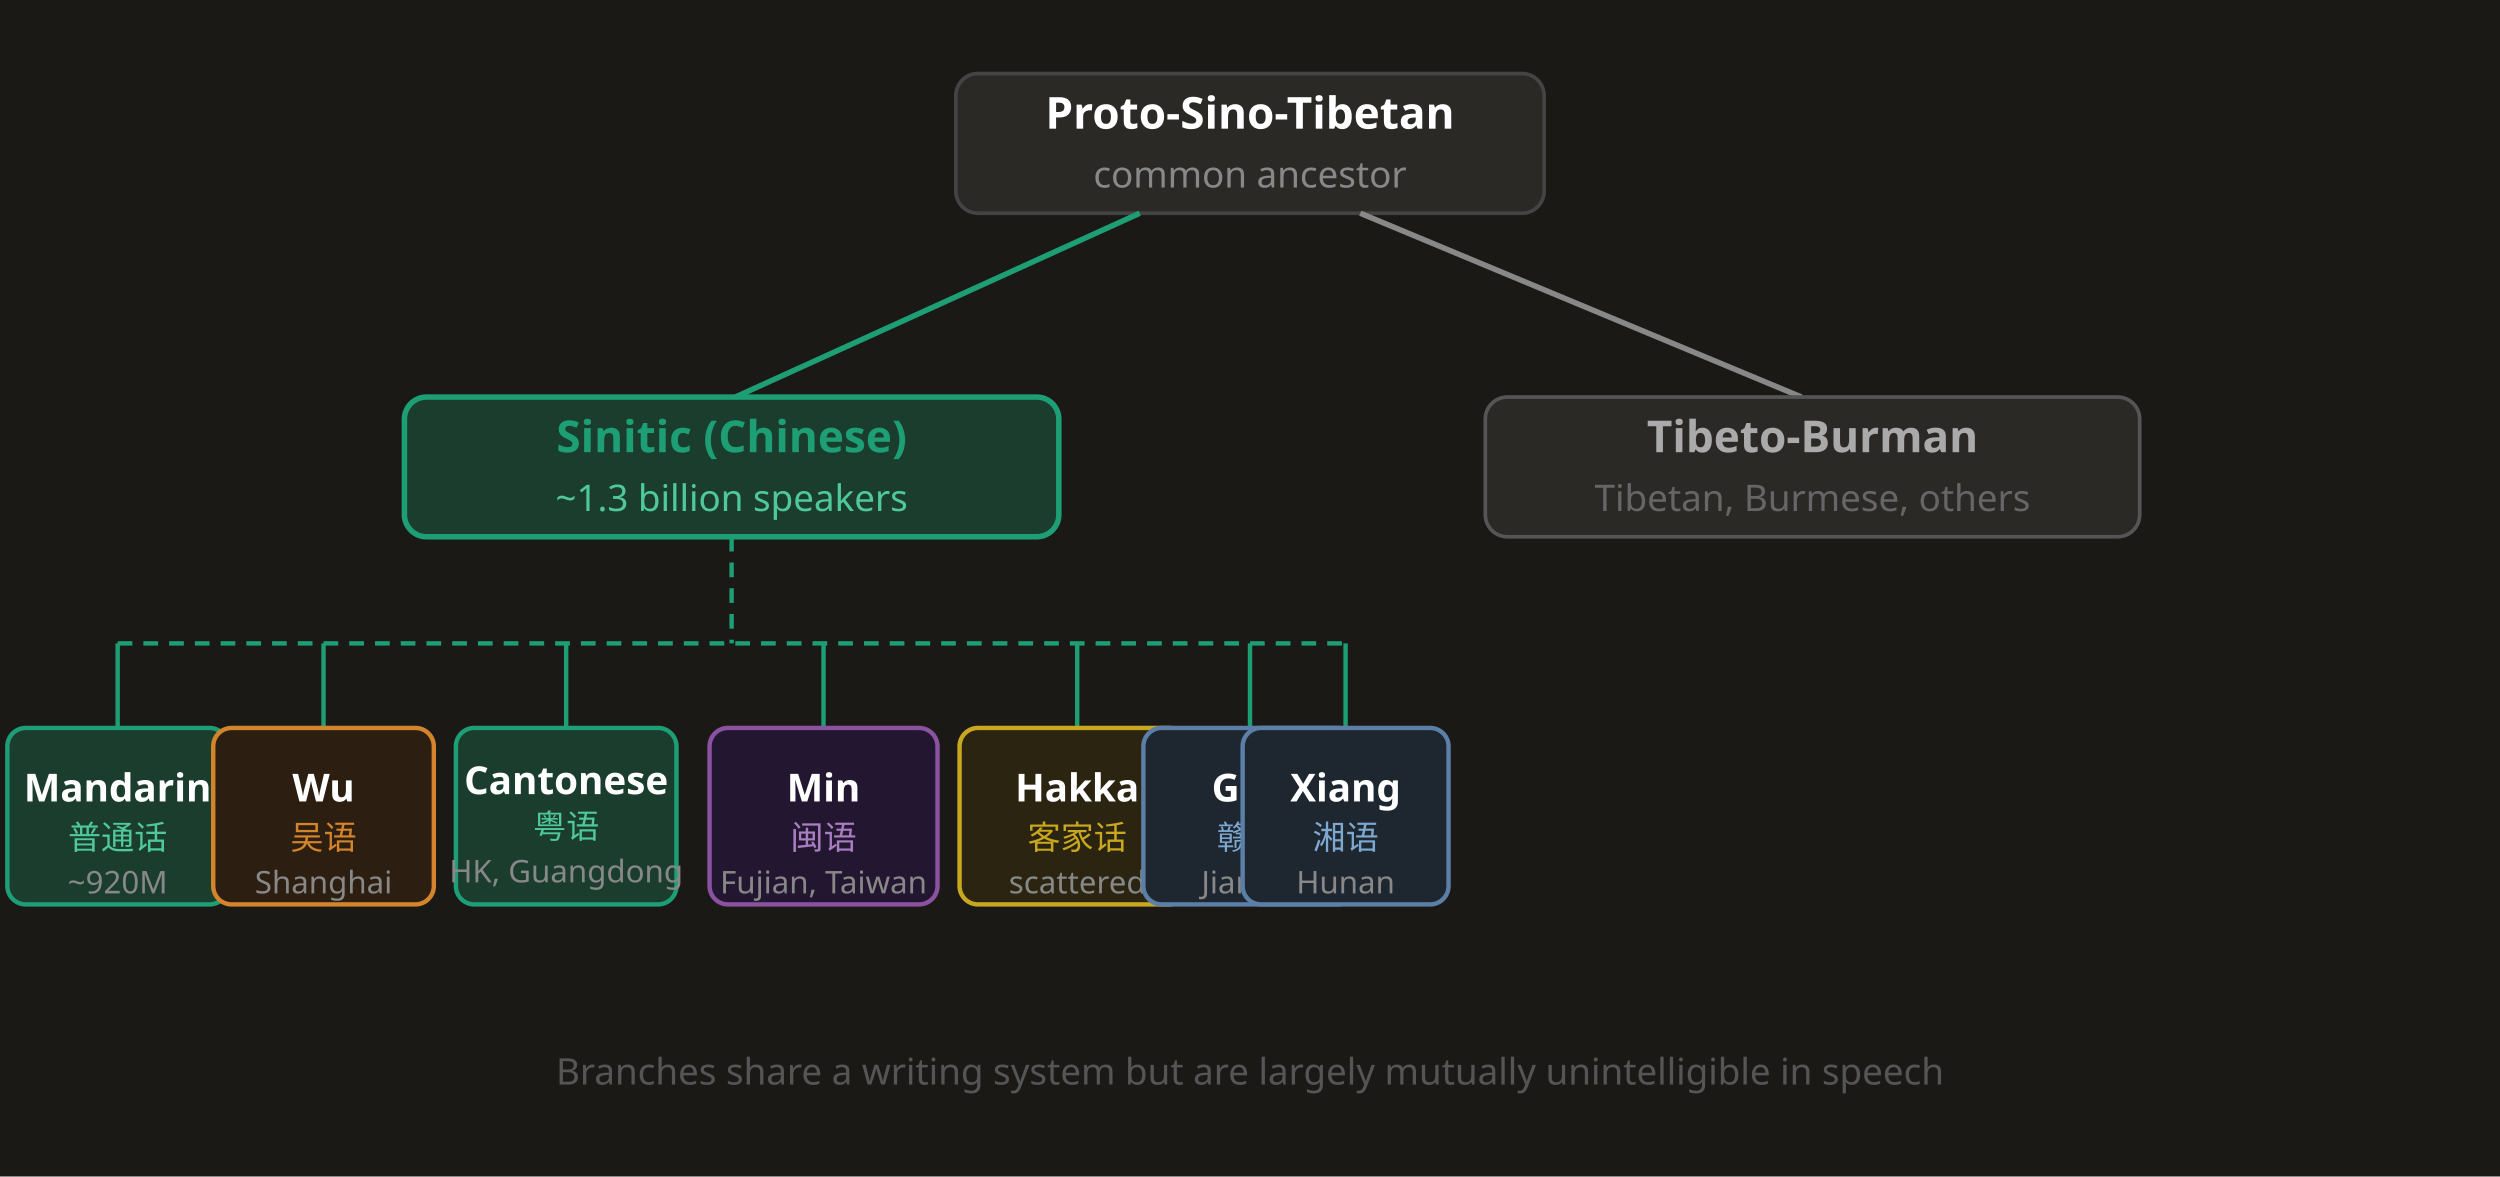
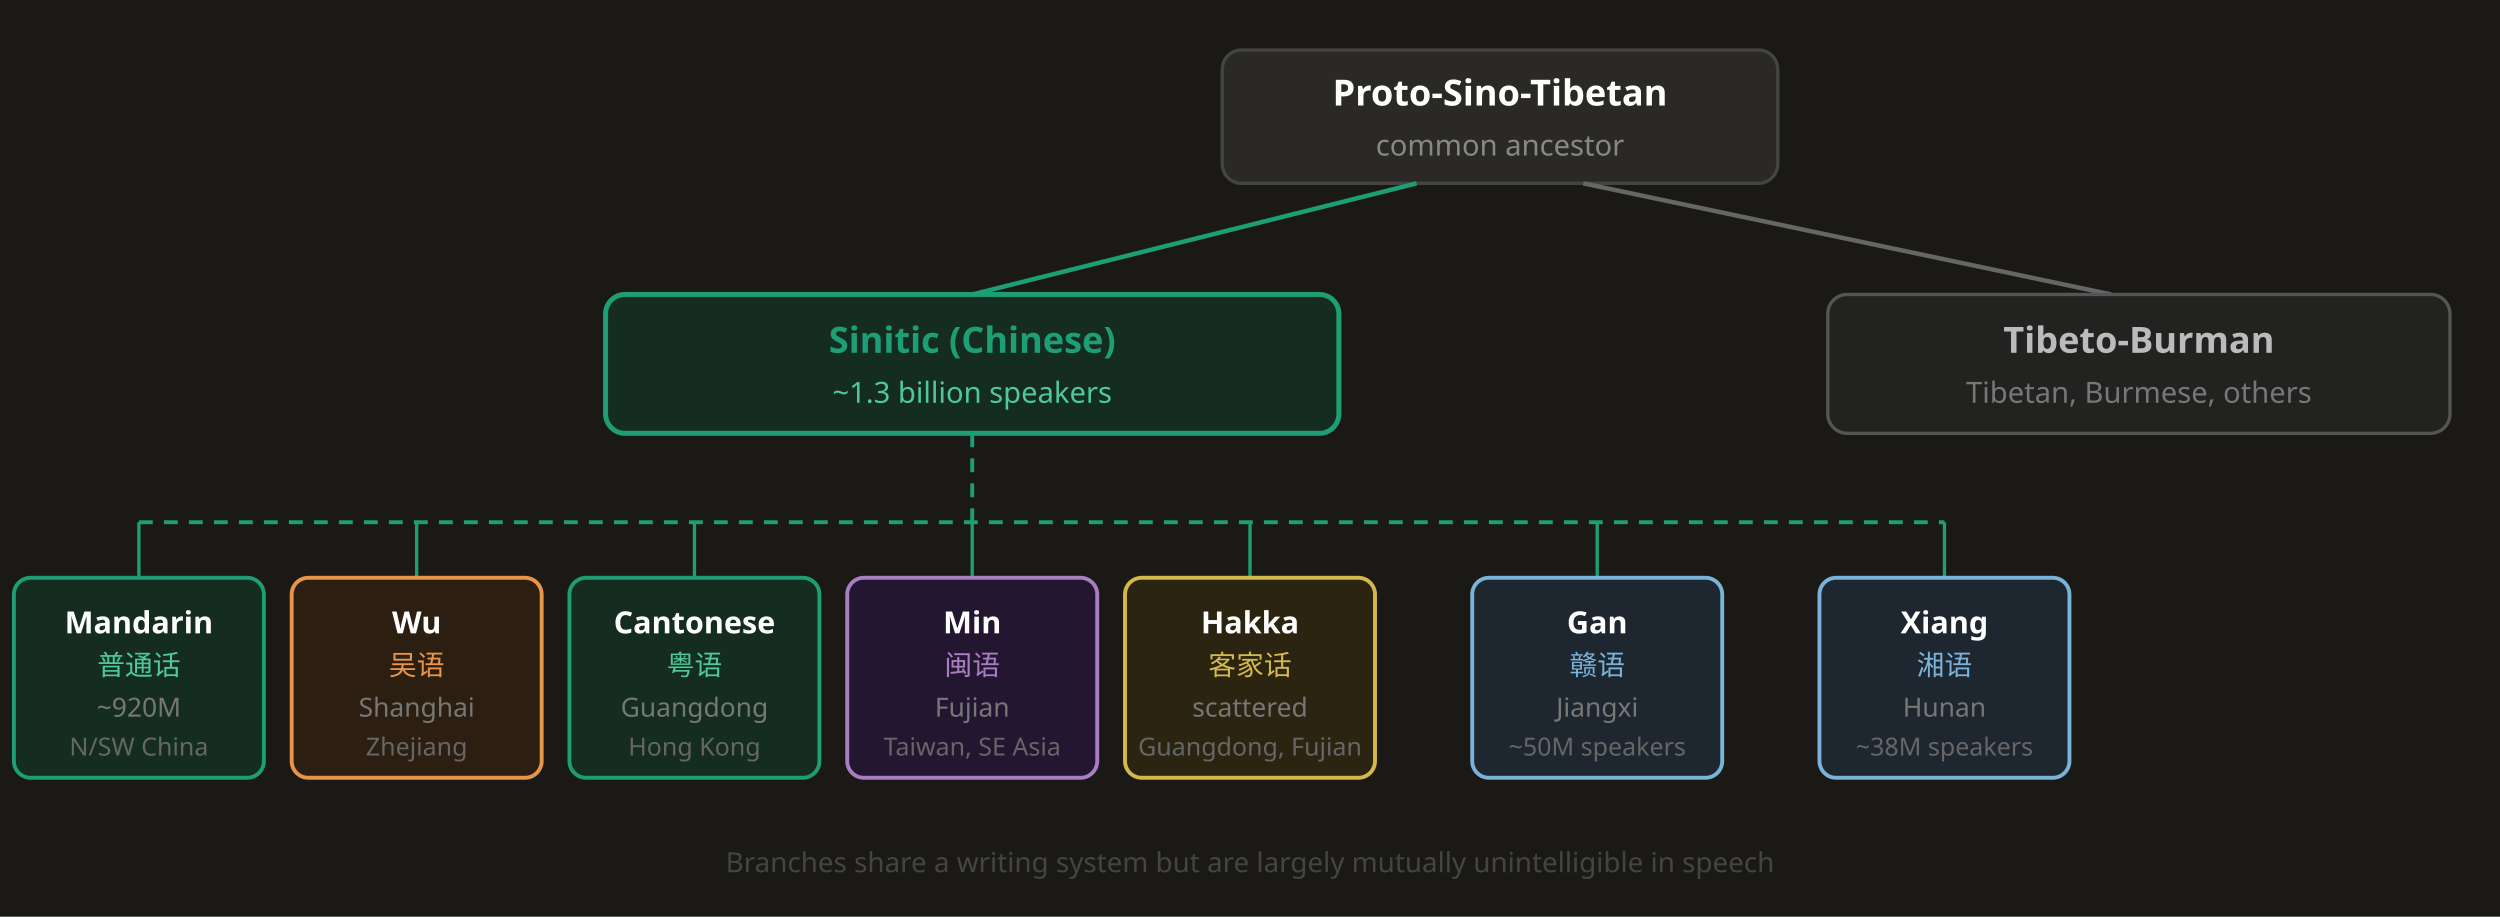
- <svg xmlns="http://www.w3.org/2000/svg" viewBox="0 0 680 320" width="680" height="320">
-   <rect width="680" height="320" fill="#1a1916" />
-   <rect x="260" y="20" width="160" height="38" rx="6" fill="#2a2926" stroke="#444" stroke-width="1" />
-   <text x="340" y="35" fill="#fff" font-size="12" font-weight="600" font-family="system-ui,sans-serif" text-anchor="middle">Proto-Sino-Tibetan</text>
-   <text x="340" y="51" fill="#888" font-size="10" font-family="system-ui,sans-serif" text-anchor="middle">common ancestor</text>
-   <line x1="310" y1="58" x2="200" y2="108" stroke="#1D9E75" stroke-width="1.5" />
-   <line x1="370" y1="58" x2="490" y2="108" stroke="#888" stroke-width="1.5" />
-   <rect x="110" y="108" width="178" height="38" rx="6" fill="#1a3d2e" stroke="#1D9E75" stroke-width="1.5" />
-   <text x="199" y="123" fill="#1D9E75" font-size="12" font-weight="600" font-family="system-ui,sans-serif" text-anchor="middle">Sinitic (Chinese)</text>
-   <text x="199" y="139" fill="#4fc89a" font-size="10" font-family="system-ui,sans-serif" text-anchor="middle">~1.3 billion speakers</text>
-   <rect x="404" y="108" width="178" height="38" rx="6" fill="#2a2926" stroke="#555" stroke-width="1" />
-   <text x="493" y="123" fill="#aaa" font-size="12" font-weight="600" font-family="system-ui,sans-serif" text-anchor="middle">Tibeto-Burman</text>
-   <text x="493" y="139" fill="#666" font-size="10" font-family="system-ui,sans-serif" text-anchor="middle">Tibetan, Burmese, others</text>
-   <line x1="199" y1="146" x2="199" y2="175" stroke="#1D9E75" stroke-width="1.2" stroke-dasharray="4,3" />
-   <line x1="32" y1="175" x2="366" y2="175" stroke="#1D9E75" stroke-width="1.2" stroke-dasharray="4,3" />
-   <line x1="32" y1="175" x2="32" y2="198" stroke="#1D9E75" stroke-width="1.2" />
-   <line x1="88" y1="175" x2="88" y2="198" stroke="#1D9E75" stroke-width="1.2" />
-   <line x1="154" y1="175" x2="154" y2="198" stroke="#1D9E75" stroke-width="1.2" />
-   <line x1="224" y1="175" x2="224" y2="198" stroke="#1D9E75" stroke-width="1.2" />
-   <line x1="293" y1="175" x2="293" y2="198" stroke="#1D9E75" stroke-width="1.2" />
-   <line x1="340" y1="175" x2="340" y2="198" stroke="#1D9E75" stroke-width="1.2" />
-   <line x1="366" y1="175" x2="366" y2="198" stroke="#1D9E75" stroke-width="1.2" />
-   <rect x="2" y="198" width="60" height="48" rx="5" fill="#1a3d2e" stroke="#1D9E75" stroke-width="1.2" />
-   <text x="32" y="218" fill="#fff" font-size="10.5" font-weight="600" font-family="system-ui,sans-serif" text-anchor="middle">Mandarin</text>
-   <text x="32" y="231" fill="#4fc89a" font-size="9" font-family="system-ui,sans-serif" text-anchor="middle">普通话</text>
-   <text x="32" y="243" fill="#888" font-size="8.5" font-family="system-ui,sans-serif" text-anchor="middle">~920M</text>
-   <rect x="58" y="198" width="60" height="48" rx="5" fill="#2c1e10" stroke="#d4842a" stroke-width="1.2" />
-   <text x="88" y="218" fill="#fff" font-size="10.5" font-weight="600" font-family="system-ui,sans-serif" text-anchor="middle">Wu</text>
-   <text x="88" y="231" fill="#d4842a" font-size="9" font-family="system-ui,sans-serif" text-anchor="middle">吴语</text>
-   <text x="88" y="243" fill="#888" font-size="8.5" font-family="system-ui,sans-serif" text-anchor="middle">Shanghai</text>
-   <rect x="124" y="198" width="60" height="48" rx="5" fill="#1a3d2e" stroke="#1D9E75" stroke-width="1.2" />
-   <text x="154" y="216" fill="#fff" font-size="10.5" font-weight="600" font-family="system-ui,sans-serif" text-anchor="middle">Cantonese</text>
-   <text x="154" y="228" fill="#4fc89a" font-size="9" font-family="system-ui,sans-serif" text-anchor="middle">粤语</text>
-   <text x="154" y="240" fill="#888" font-size="8.5" font-family="system-ui,sans-serif" text-anchor="middle">HK, Guangdong</text>
-   <rect x="193" y="198" width="62" height="48" rx="5" fill="#231630" stroke="#8a52a0" stroke-width="1.2" />
-   <text x="224" y="218" fill="#fff" font-size="10.5" font-weight="600" font-family="system-ui,sans-serif" text-anchor="middle">Min</text>
-   <text x="224" y="231" fill="#a87ec0" font-size="9" font-family="system-ui,sans-serif" text-anchor="middle">闽语</text>
-   <text x="224" y="243" fill="#888" font-size="8.5" font-family="system-ui,sans-serif" text-anchor="middle">Fujian, Taiwan</text>
-   <rect x="261" y="198" width="62" height="48" rx="5" fill="#2a2410" stroke="#c9a820" stroke-width="1.2" />
-   <text x="293" y="218" fill="#fff" font-size="10.5" font-weight="600" font-family="system-ui,sans-serif" text-anchor="middle">Hakka</text>
-   <text x="293" y="231" fill="#c9a820" font-size="9" font-family="system-ui,sans-serif" text-anchor="middle">客家话</text>
-   <text x="293" y="243" fill="#888" font-size="8.5" font-family="system-ui,sans-serif" text-anchor="middle">scattered</text>
-   <rect x="311" y="198" width="58" height="48" rx="5" fill="#1e2630" stroke="#5b7fa6" stroke-width="1.2" />
-   <text x="340" y="218" fill="#fff" font-size="10.5" font-weight="600" font-family="system-ui,sans-serif" text-anchor="middle">Gan</text>
-   <text x="340" y="231" fill="#7da8d0" font-size="9" font-family="system-ui,sans-serif" text-anchor="middle">赣语</text>
-   <text x="340" y="243" fill="#888" font-size="8.5" font-family="system-ui,sans-serif" text-anchor="middle">Jiangxi</text>
-   <rect x="338" y="198" width="56" height="48" rx="5" fill="#1e2630" stroke="#5b7fa6" stroke-width="1.2" />
-   <text x="366" y="218" fill="#fff" font-size="10.5" font-weight="600" font-family="system-ui,sans-serif" text-anchor="middle">Xiang</text>
-   <text x="366" y="231" fill="#7da8d0" font-size="9" font-family="system-ui,sans-serif" text-anchor="middle">湘语</text>
-   <text x="366" y="243" fill="#888" font-size="8.5" font-family="system-ui,sans-serif" text-anchor="middle">Hunan</text>
-   <text x="340" y="295" fill="#555" font-size="10" font-family="system-ui,sans-serif" text-anchor="middle">Branches share a writing system but are largely mutually unintelligible in speech</text>
+ <svg xmlns="http://www.w3.org/2000/svg" viewBox="0 0 900 330" width="900" height="330">
+   <rect width="900" height="330" fill="#1a1916" />
+   <rect x="440" y="18" width="200" height="48" rx="7" fill="#2a2926" stroke="#444" stroke-width="1.2" />
+   <text x="540" y="38" fill="#fff" font-size="13" font-weight="700" font-family="system-ui,sans-serif" text-anchor="middle">Proto-Sino-Tibetan</text>
+   <text x="540" y="56" fill="#888" font-size="10.5" font-family="system-ui,sans-serif" text-anchor="middle">common ancestor</text>
+   <line x1="510" y1="66" x2="350" y2="106" stroke="#1D9E75" stroke-width="1.6" />
+   <line x1="570" y1="66" x2="760" y2="106" stroke="#666" stroke-width="1.6" />
+   <rect x="218" y="106" width="264" height="50" rx="7" fill="#142d20" stroke="#1D9E75" stroke-width="1.8" />
+   <text x="350" y="127" fill="#1D9E75" font-size="13" font-weight="700" font-family="system-ui,sans-serif" text-anchor="middle">Sinitic (Chinese)</text>
+   <text x="350" y="145" fill="#4fc89a" font-size="10.5" font-family="system-ui,sans-serif" text-anchor="middle">~1.3 billion speakers</text>
+   <rect x="658" y="106" width="224" height="50" rx="7" fill="#222220" stroke="#555" stroke-width="1.2" />
+   <text x="770" y="127" fill="#bbb" font-size="13" font-weight="700" font-family="system-ui,sans-serif" text-anchor="middle">Tibeto-Burman</text>
+   <text x="770" y="145" fill="#777" font-size="10.5" font-family="system-ui,sans-serif" text-anchor="middle">Tibetan, Burmese, others</text>
+   <line x1="350" y1="156" x2="350" y2="188" stroke="#1D9E75" stroke-width="1.4" stroke-dasharray="5,4" />
+   <line x1="50" y1="188" x2="700" y2="188" stroke="#1D9E75" stroke-width="1.4" stroke-dasharray="5,4" />
+   <line x1="50" y1="188" x2="50" y2="208" stroke="#1D9E75" stroke-width="1.2" />
+   <line x1="150" y1="188" x2="150" y2="208" stroke="#1D9E75" stroke-width="1.2" />
+   <line x1="250" y1="188" x2="250" y2="208" stroke="#1D9E75" stroke-width="1.2" />
+   <line x1="350" y1="188" x2="350" y2="208" stroke="#1D9E75" stroke-width="1.2" />
+   <line x1="450" y1="188" x2="450" y2="208" stroke="#1D9E75" stroke-width="1.2" />
+   <line x1="575" y1="188" x2="575" y2="208" stroke="#1D9E75" stroke-width="1.2" />
+   <line x1="700" y1="188" x2="700" y2="208" stroke="#1D9E75" stroke-width="1.2" />
+   <rect x="5" y="208" width="90" height="72" rx="6" fill="#142d20" stroke="#1D9E75" stroke-width="1.4" />
+   <text x="50" y="228" fill="#fff" font-size="11" font-weight="700" font-family="system-ui,sans-serif" text-anchor="middle">Mandarin</text>
+   <text x="50" y="243" fill="#4fc89a" font-size="10" font-family="system-ui,sans-serif" text-anchor="middle">普通话</text>
+   <text x="50" y="258" fill="#777" font-size="9.5" font-family="system-ui,sans-serif" text-anchor="middle">~920M</text>
+   <text x="50" y="272" fill="#666" font-size="9" font-family="system-ui,sans-serif" text-anchor="middle">N/SW China</text>
+   <rect x="105" y="208" width="90" height="72" rx="6" fill="#2c1e10" stroke="#e8954a" stroke-width="1.4" />
+   <text x="150" y="228" fill="#fff" font-size="11" font-weight="700" font-family="system-ui,sans-serif" text-anchor="middle">Wu</text>
+   <text x="150" y="243" fill="#e8954a" font-size="10" font-family="system-ui,sans-serif" text-anchor="middle">吴语</text>
+   <text x="150" y="258" fill="#777" font-size="9.5" font-family="system-ui,sans-serif" text-anchor="middle">Shanghai</text>
+   <text x="150" y="272" fill="#666" font-size="9" font-family="system-ui,sans-serif" text-anchor="middle">Zhejiang</text>
+   <rect x="205" y="208" width="90" height="72" rx="6" fill="#142d20" stroke="#1D9E75" stroke-width="1.4" />
+   <text x="250" y="228" fill="#fff" font-size="11" font-weight="700" font-family="system-ui,sans-serif" text-anchor="middle">Cantonese</text>
+   <text x="250" y="243" fill="#4fc89a" font-size="10" font-family="system-ui,sans-serif" text-anchor="middle">粤语</text>
+   <text x="250" y="258" fill="#777" font-size="9.5" font-family="system-ui,sans-serif" text-anchor="middle">Guangdong</text>
+   <text x="250" y="272" fill="#666" font-size="9" font-family="system-ui,sans-serif" text-anchor="middle">Hong Kong</text>
+   <rect x="305" y="208" width="90" height="72" rx="6" fill="#231630" stroke="#a87ec0" stroke-width="1.4" />
+   <text x="350" y="228" fill="#fff" font-size="11" font-weight="700" font-family="system-ui,sans-serif" text-anchor="middle">Min</text>
+   <text x="350" y="243" fill="#a87ec0" font-size="10" font-family="system-ui,sans-serif" text-anchor="middle">闽语</text>
+   <text x="350" y="258" fill="#777" font-size="9.5" font-family="system-ui,sans-serif" text-anchor="middle">Fujian</text>
+   <text x="350" y="272" fill="#666" font-size="9" font-family="system-ui,sans-serif" text-anchor="middle">Taiwan, SE Asia</text>
+   <rect x="405" y="208" width="90" height="72" rx="6" fill="#2a2410" stroke="#d4b84a" stroke-width="1.4" />
+   <text x="450" y="228" fill="#fff" font-size="11" font-weight="700" font-family="system-ui,sans-serif" text-anchor="middle">Hakka</text>
+   <text x="450" y="243" fill="#d4b84a" font-size="10" font-family="system-ui,sans-serif" text-anchor="middle">客家话</text>
+   <text x="450" y="258" fill="#777" font-size="9.5" font-family="system-ui,sans-serif" text-anchor="middle">scattered</text>
+   <text x="450" y="272" fill="#666" font-size="9" font-family="system-ui,sans-serif" text-anchor="middle">Guangdong, Fujian</text>
+   <rect x="530" y="208" width="90" height="72" rx="6" fill="#1e2630" stroke="#7ab2d8" stroke-width="1.4" />
+   <text x="575" y="228" fill="#fff" font-size="11" font-weight="700" font-family="system-ui,sans-serif" text-anchor="middle">Gan</text>
+   <text x="575" y="243" fill="#7ab2d8" font-size="10" font-family="system-ui,sans-serif" text-anchor="middle">赣语</text>
+   <text x="575" y="258" fill="#777" font-size="9.5" font-family="system-ui,sans-serif" text-anchor="middle">Jiangxi</text>
+   <text x="575" y="272" fill="#666" font-size="9" font-family="system-ui,sans-serif" text-anchor="middle">~50M speakers</text>
+   <rect x="655" y="208" width="90" height="72" rx="6" fill="#1e2630" stroke="#7ab2d8" stroke-width="1.4" />
+   <text x="700" y="228" fill="#fff" font-size="11" font-weight="700" font-family="system-ui,sans-serif" text-anchor="middle">Xiang</text>
+   <text x="700" y="243" fill="#7ab2d8" font-size="10" font-family="system-ui,sans-serif" text-anchor="middle">湘语</text>
+   <text x="700" y="258" fill="#777" font-size="9.5" font-family="system-ui,sans-serif" text-anchor="middle">Hunan</text>
+   <text x="700" y="272" fill="#666" font-size="9" font-family="system-ui,sans-serif" text-anchor="middle">~38M speakers</text>
+   <text x="450" y="314" fill="#444" font-size="10" font-family="system-ui,sans-serif" text-anchor="middle">Branches share a writing system but are largely mutually unintelligible in speech</text>
</svg>
